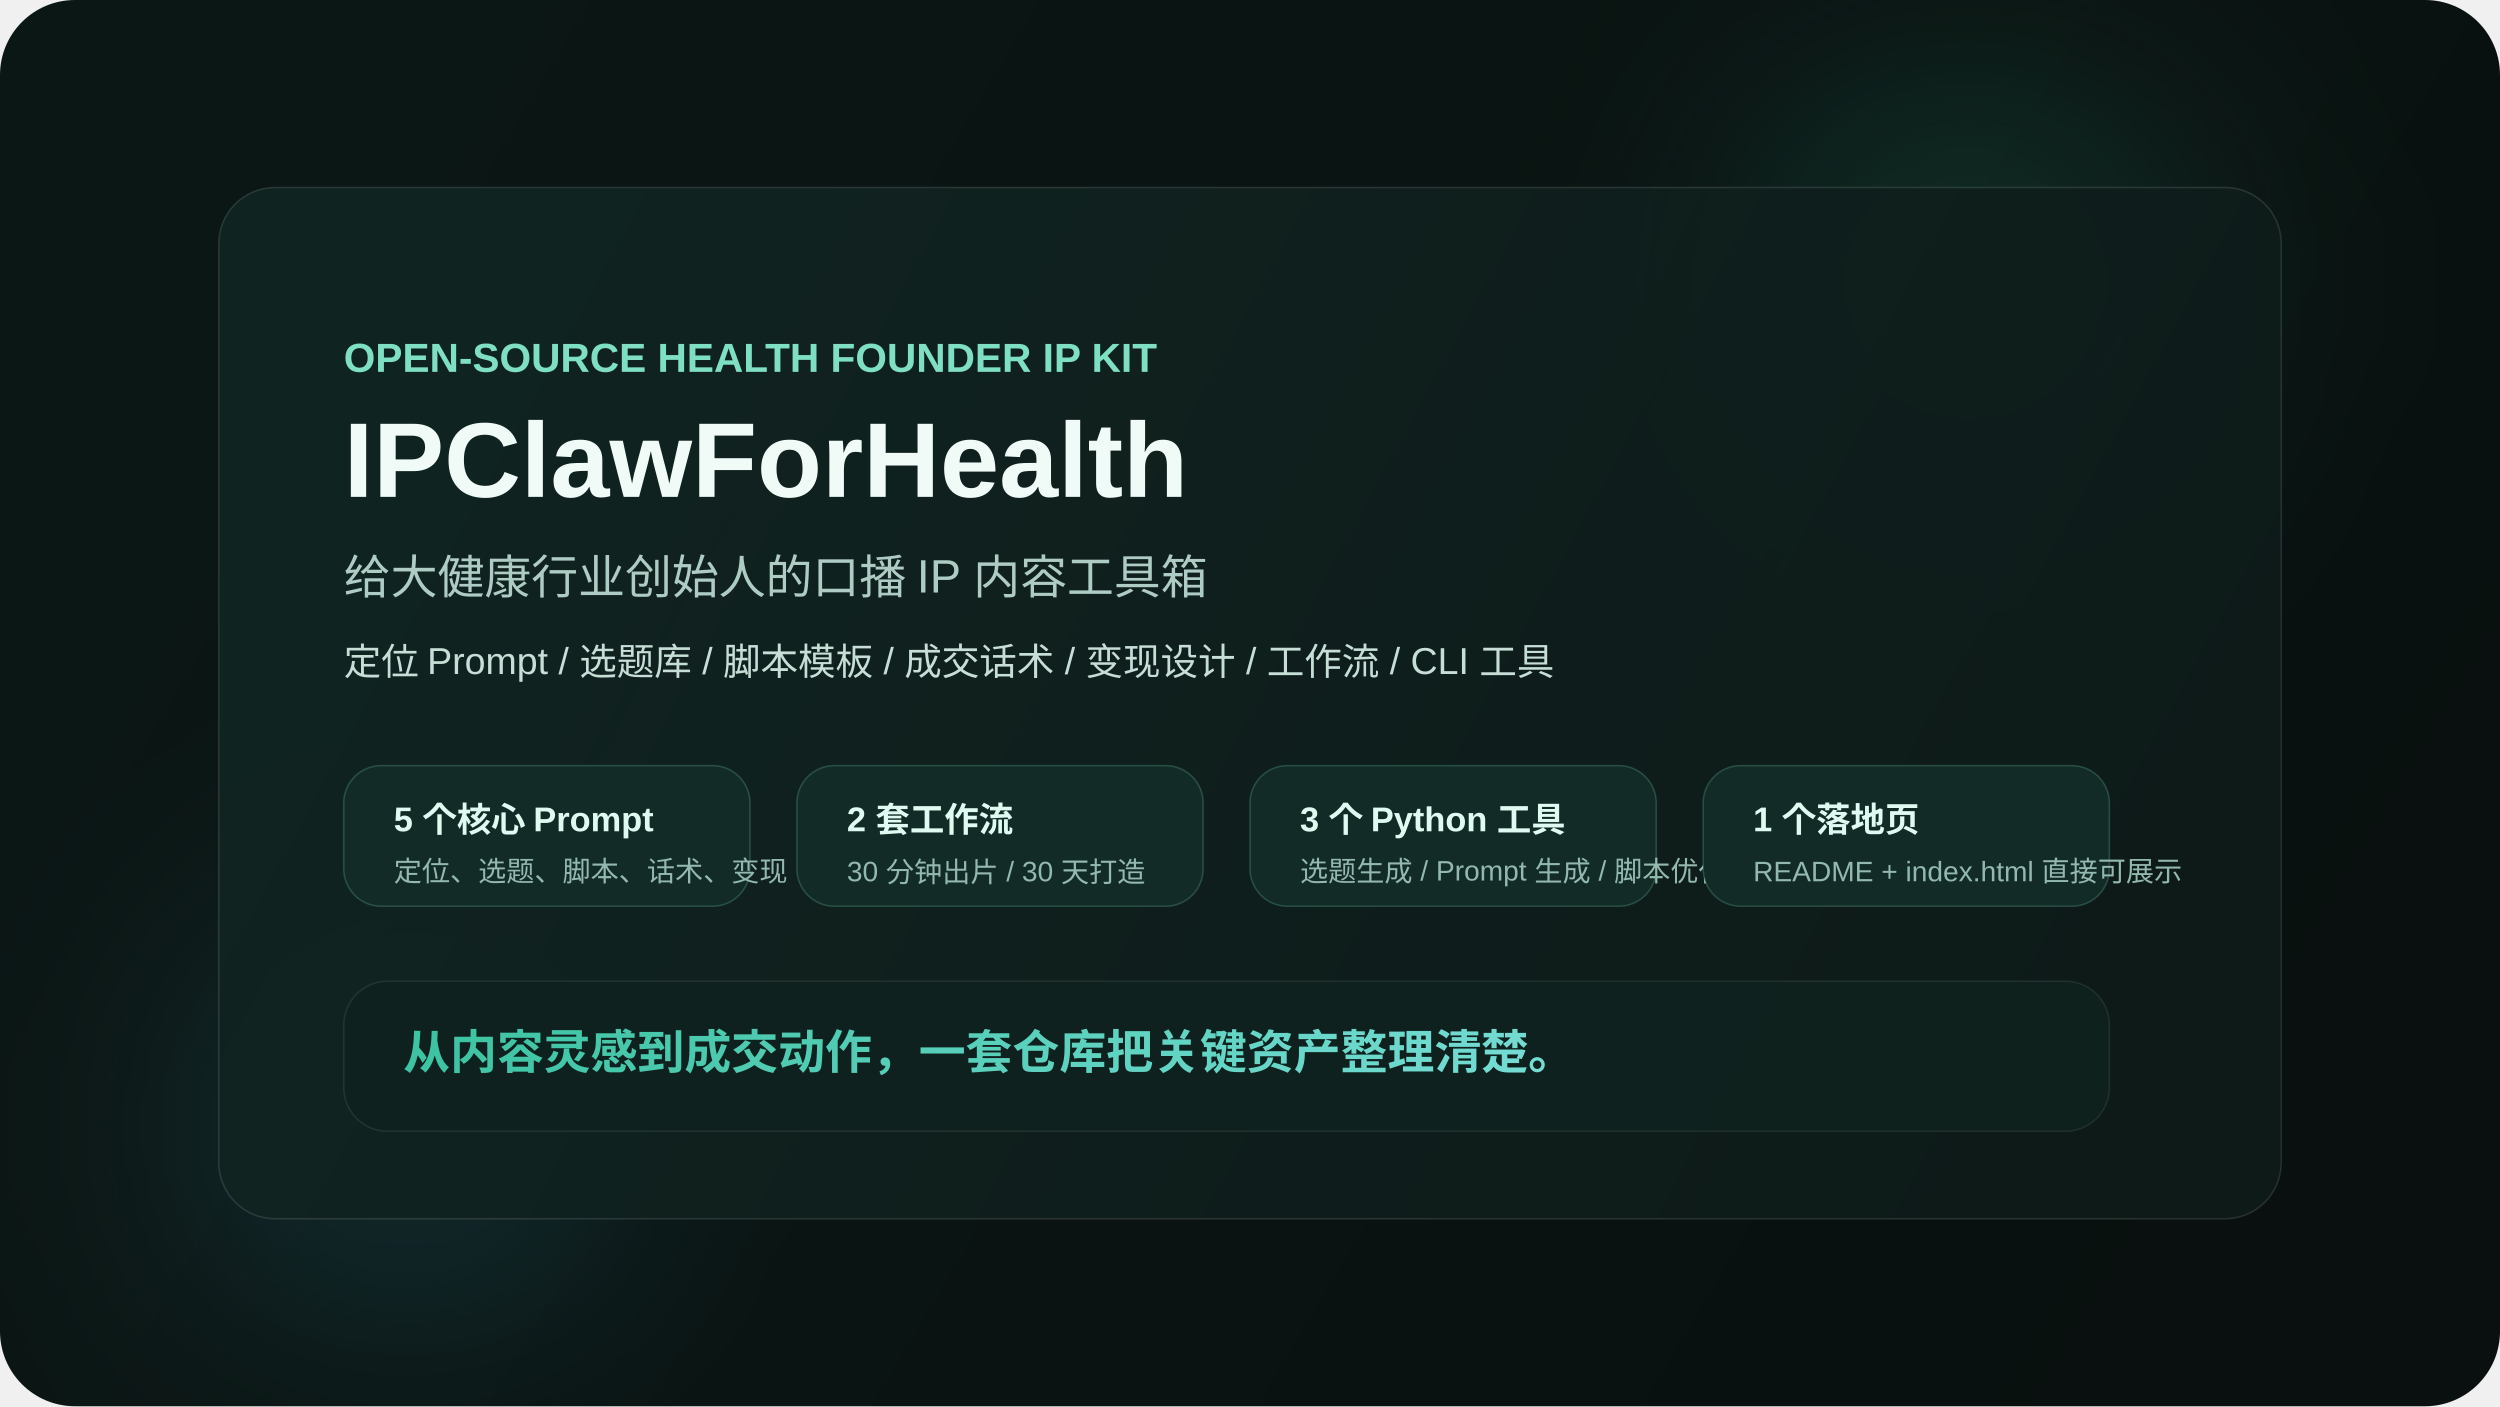
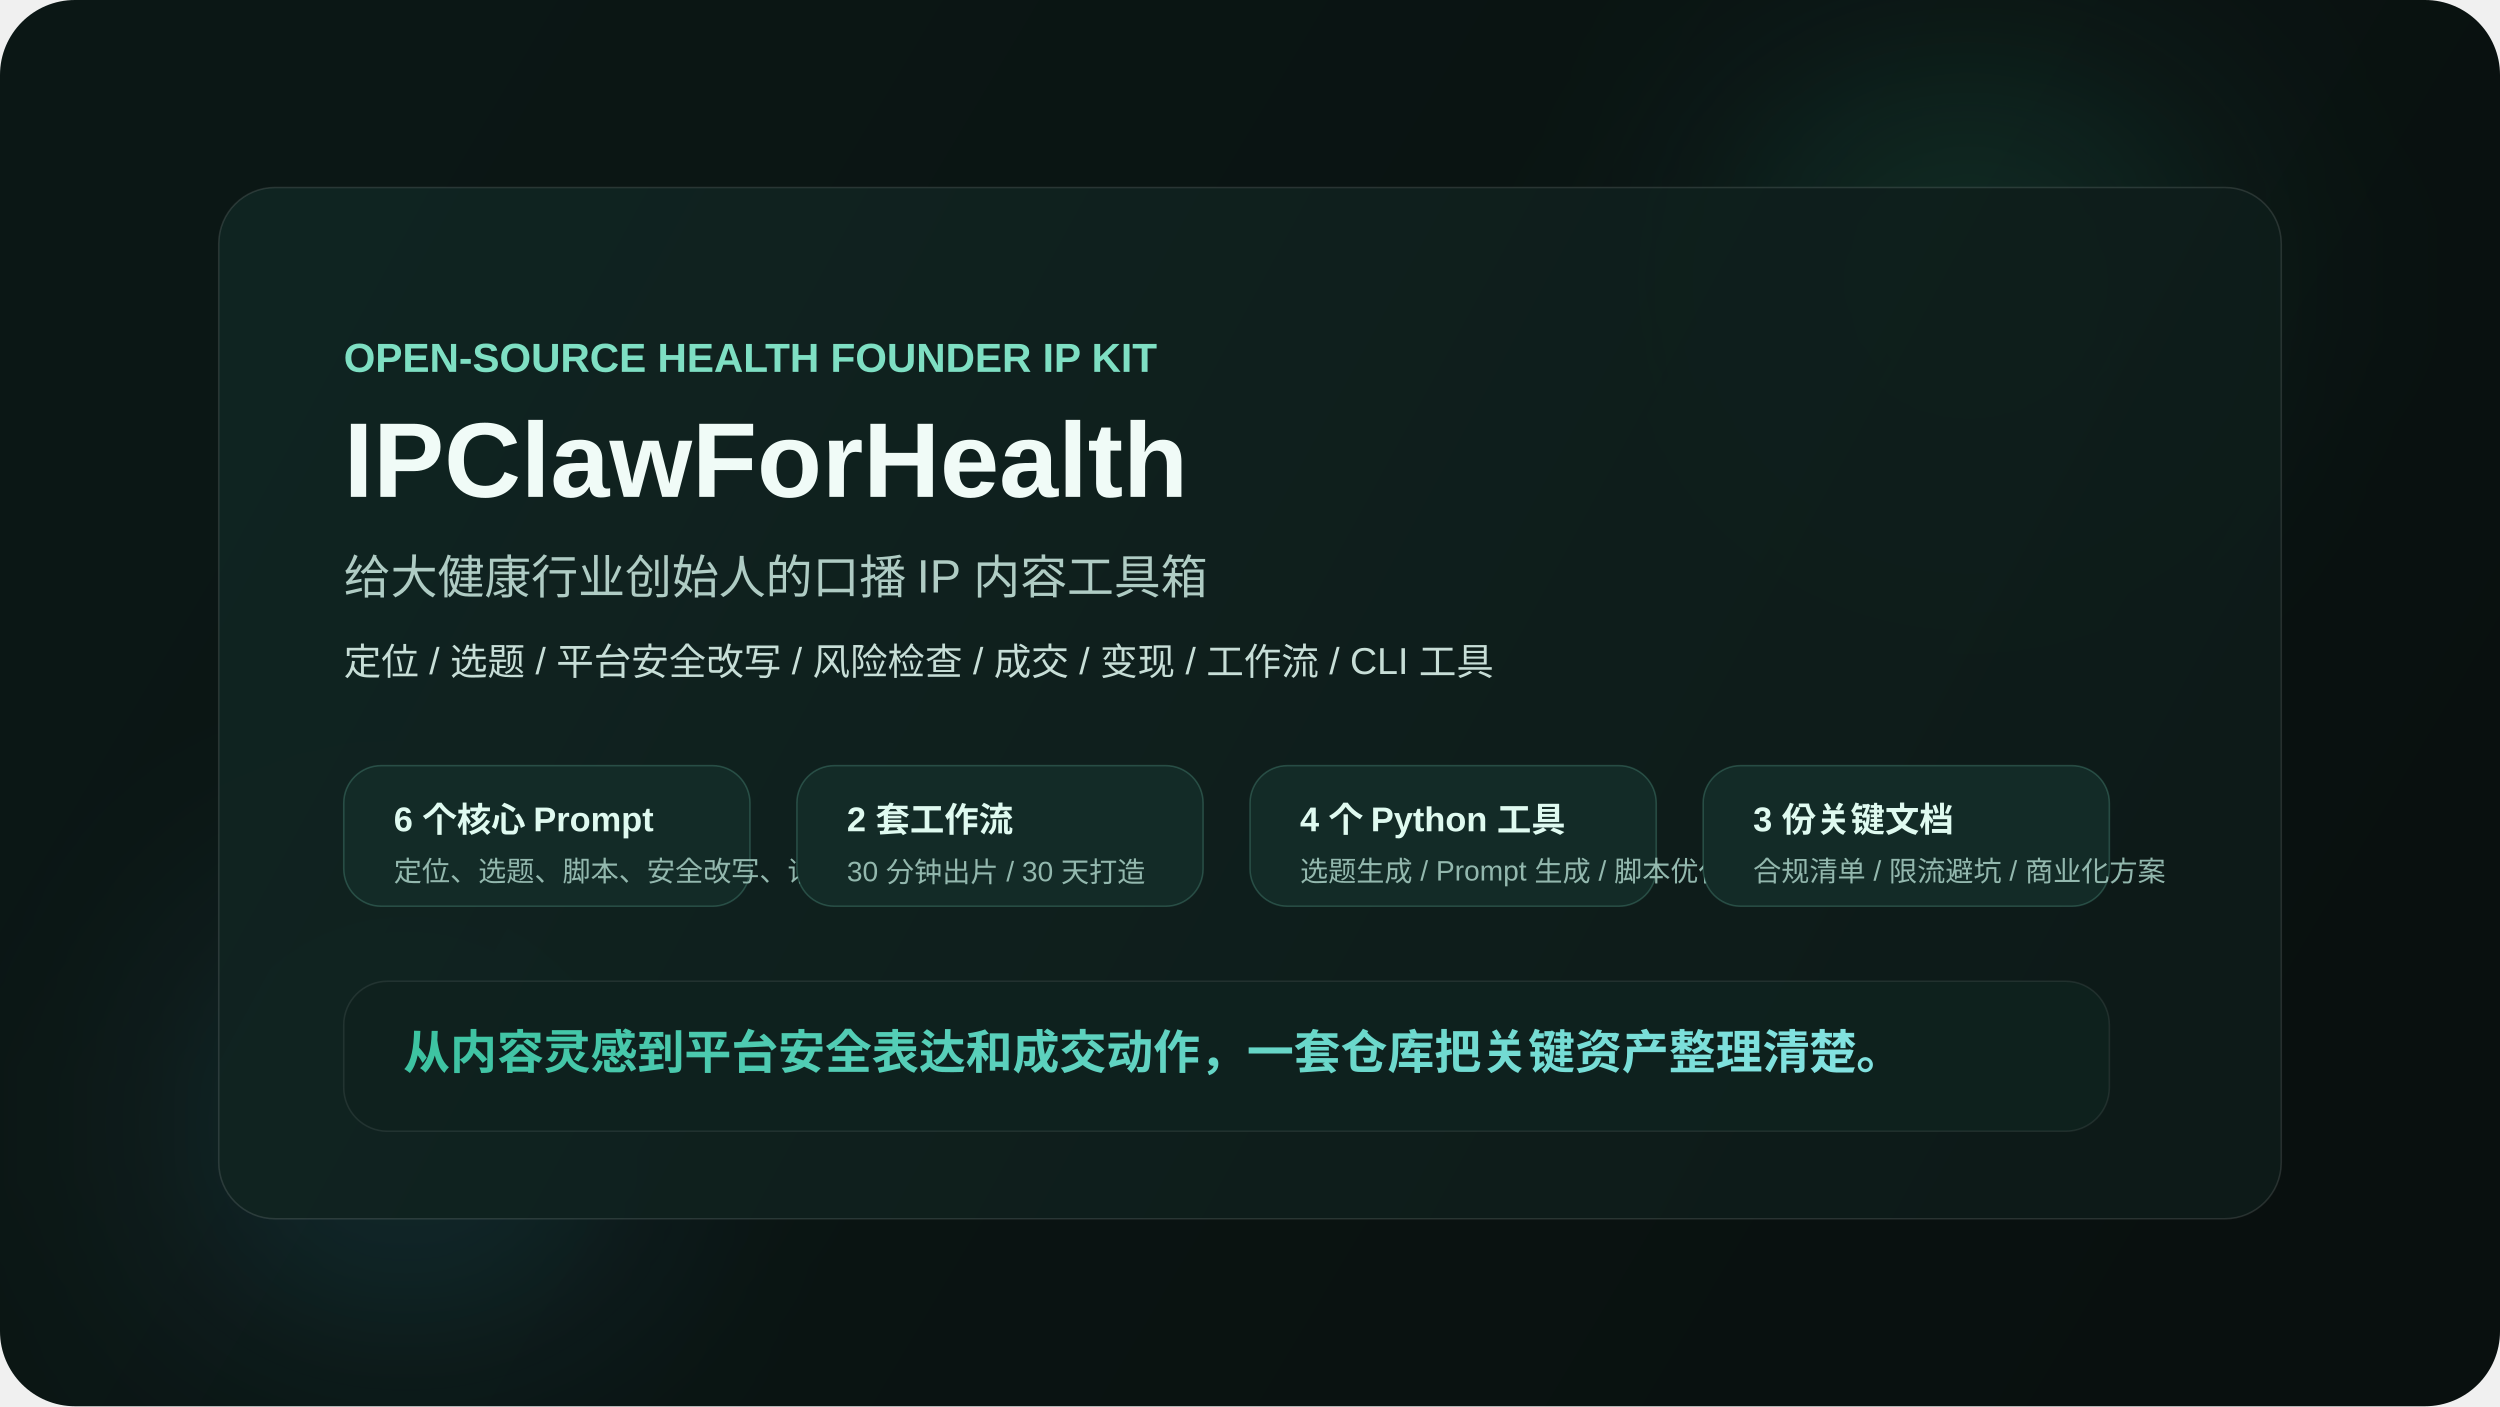
<svg xmlns="http://www.w3.org/2000/svg" width="1600" height="900" viewBox="0 0 1600 900" fill="none">
  <defs>
    <linearGradient id="bg" x1="180" y1="90" x2="1450" y2="850" gradientUnits="userSpaceOnUse">
      <stop stop-color="#0B1715" />
      <stop offset="1" stop-color="#09100F" />
    </linearGradient>
    <linearGradient id="panel" x1="240" y1="170" x2="1320" y2="760" gradientUnits="userSpaceOnUse">
      <stop stop-color="#102421" stop-opacity="0.96" />
      <stop offset="1" stop-color="#0D1B19" stop-opacity="0.92" />
    </linearGradient>
    <linearGradient id="accent" x1="390" y1="310" x2="1150" y2="700" gradientUnits="userSpaceOnUse">
      <stop stop-color="#38C19D" />
      <stop offset="1" stop-color="#82E2E0" />
    </linearGradient>
    <filter id="glow" x="0" y="0" width="1600" height="900" filterUnits="userSpaceOnUse" color-interpolation-filters="sRGB">
      <feGaussianBlur stdDeviation="80" />
    </filter>
  </defs>
  <rect width="1600" height="900" rx="48" fill="url(#bg)" />
  <circle cx="1260" cy="180" r="150" fill="#38C19D" fill-opacity="0.15" filter="url(#glow)" />
  <circle cx="260" cy="720" r="140" fill="#5AD7FF" fill-opacity="0.12" filter="url(#glow)" />
  <rect x="140" y="120" width="1320" height="660" rx="36" fill="url(#panel)" stroke="#FFFFFF" stroke-opacity="0.12" />
  <text x="220" y="238" fill="#7EDFC3" font-family="Arial, sans-serif" font-size="26" font-weight="700">
    OPEN-SOURCE HEALTH FOUNDER IP KIT
  </text>
  <text x="220" y="318" fill="#F0FBF7" font-family="Arial, sans-serif" font-size="68" font-weight="700">
    IPClawForHealth
  </text>
  <text x="220" y="380" fill="#AFCCC4" font-family="Arial, sans-serif" font-size="30" font-weight="500">
    给大健康行业创始人的口播 IP 内容工具箱
  </text>
  <text x="220" y="432" fill="#C7DED7" font-family="Arial, sans-serif" font-size="24" font-weight="400">
-     定位 Prompt / 选题库 / 脚本模板 / 成交话术 / 变现设计 / 工作流 / CLI 工具
+     定位 / 选题 / 平台安全改写 / 风险检查 / 成交 / 变现 / 工作流 / CLI 工具
  </text>
  <rect x="220" y="490" width="260" height="90" rx="24" fill="#132B27" stroke="#7EDFC3" stroke-opacity="0.22" />
  <text x="252" y="532" fill="#DFFAF0" font-family="Arial, sans-serif" font-size="22" font-weight="700">
-     5 个核心 Prompt
+     6 个核心 Prompt
  </text>
  <text x="252" y="564" fill="#93B8AE" font-family="Arial, sans-serif" font-size="18">
-     定位、选题、脚本、话术、变现
+     定位、选题、脚本、安全改写、话术、变现
  </text>
  <rect x="510" y="490" width="260" height="90" rx="24" fill="#132B27" stroke="#7EDFC3" stroke-opacity="0.22" />
  <text x="542" y="532" fill="#DFFAF0" font-family="Arial, sans-serif" font-size="22" font-weight="700">
    2 套工作流
  </text>
  <text x="542" y="564" fill="#93B8AE" font-family="Arial, sans-serif" font-size="18">
    30 分钟出片 / 30 天打造
  </text>
  <rect x="800" y="490" width="260" height="90" rx="24" fill="#132B27" stroke="#7EDFC3" stroke-opacity="0.22" />
  <text x="832" y="532" fill="#DFFAF0" font-family="Arial, sans-serif" font-size="22" font-weight="700">
-     3 个 Python 工具
+     4 个 Python 工具
  </text>
  <text x="832" y="564" fill="#93B8AE" font-family="Arial, sans-serif" font-size="18">
-     选题生成 / Prompt 生成 / 脚本优化
+     选题生成 / Prompt 生成 / 脚本优化 / 风险检查
  </text>
  <rect x="1090" y="490" width="260" height="90" rx="24" fill="#132B27" stroke="#7EDFC3" stroke-opacity="0.22" />
  <text x="1122" y="532" fill="#DFFAF0" font-family="Arial, sans-serif" font-size="22" font-weight="700">
-     1 个落地页
+     3 份关键文档
  </text>
  <text x="1122" y="564" fill="#93B8AE" font-family="Arial, sans-serif" font-size="18">
-     README + index.html 直接可展示
+     合规清单 / 限流避坑 / 商业化方案
  </text>
  <rect x="220" y="628" width="1130" height="96" rx="28" fill="#0F221E" fill-opacity="0.9" stroke="#FFFFFF" stroke-opacity="0.08" />
  <text x="258" y="684" fill="url(#accent)" font-family="Arial, sans-serif" font-size="30" font-weight="700">
-     从内容灵感到成交动作，一套仓库把关键资产整理清楚。
+     从内容灵感到平台安全表达和成交动作，一套仓库把关键资产整理清楚。
  </text>
</svg>
